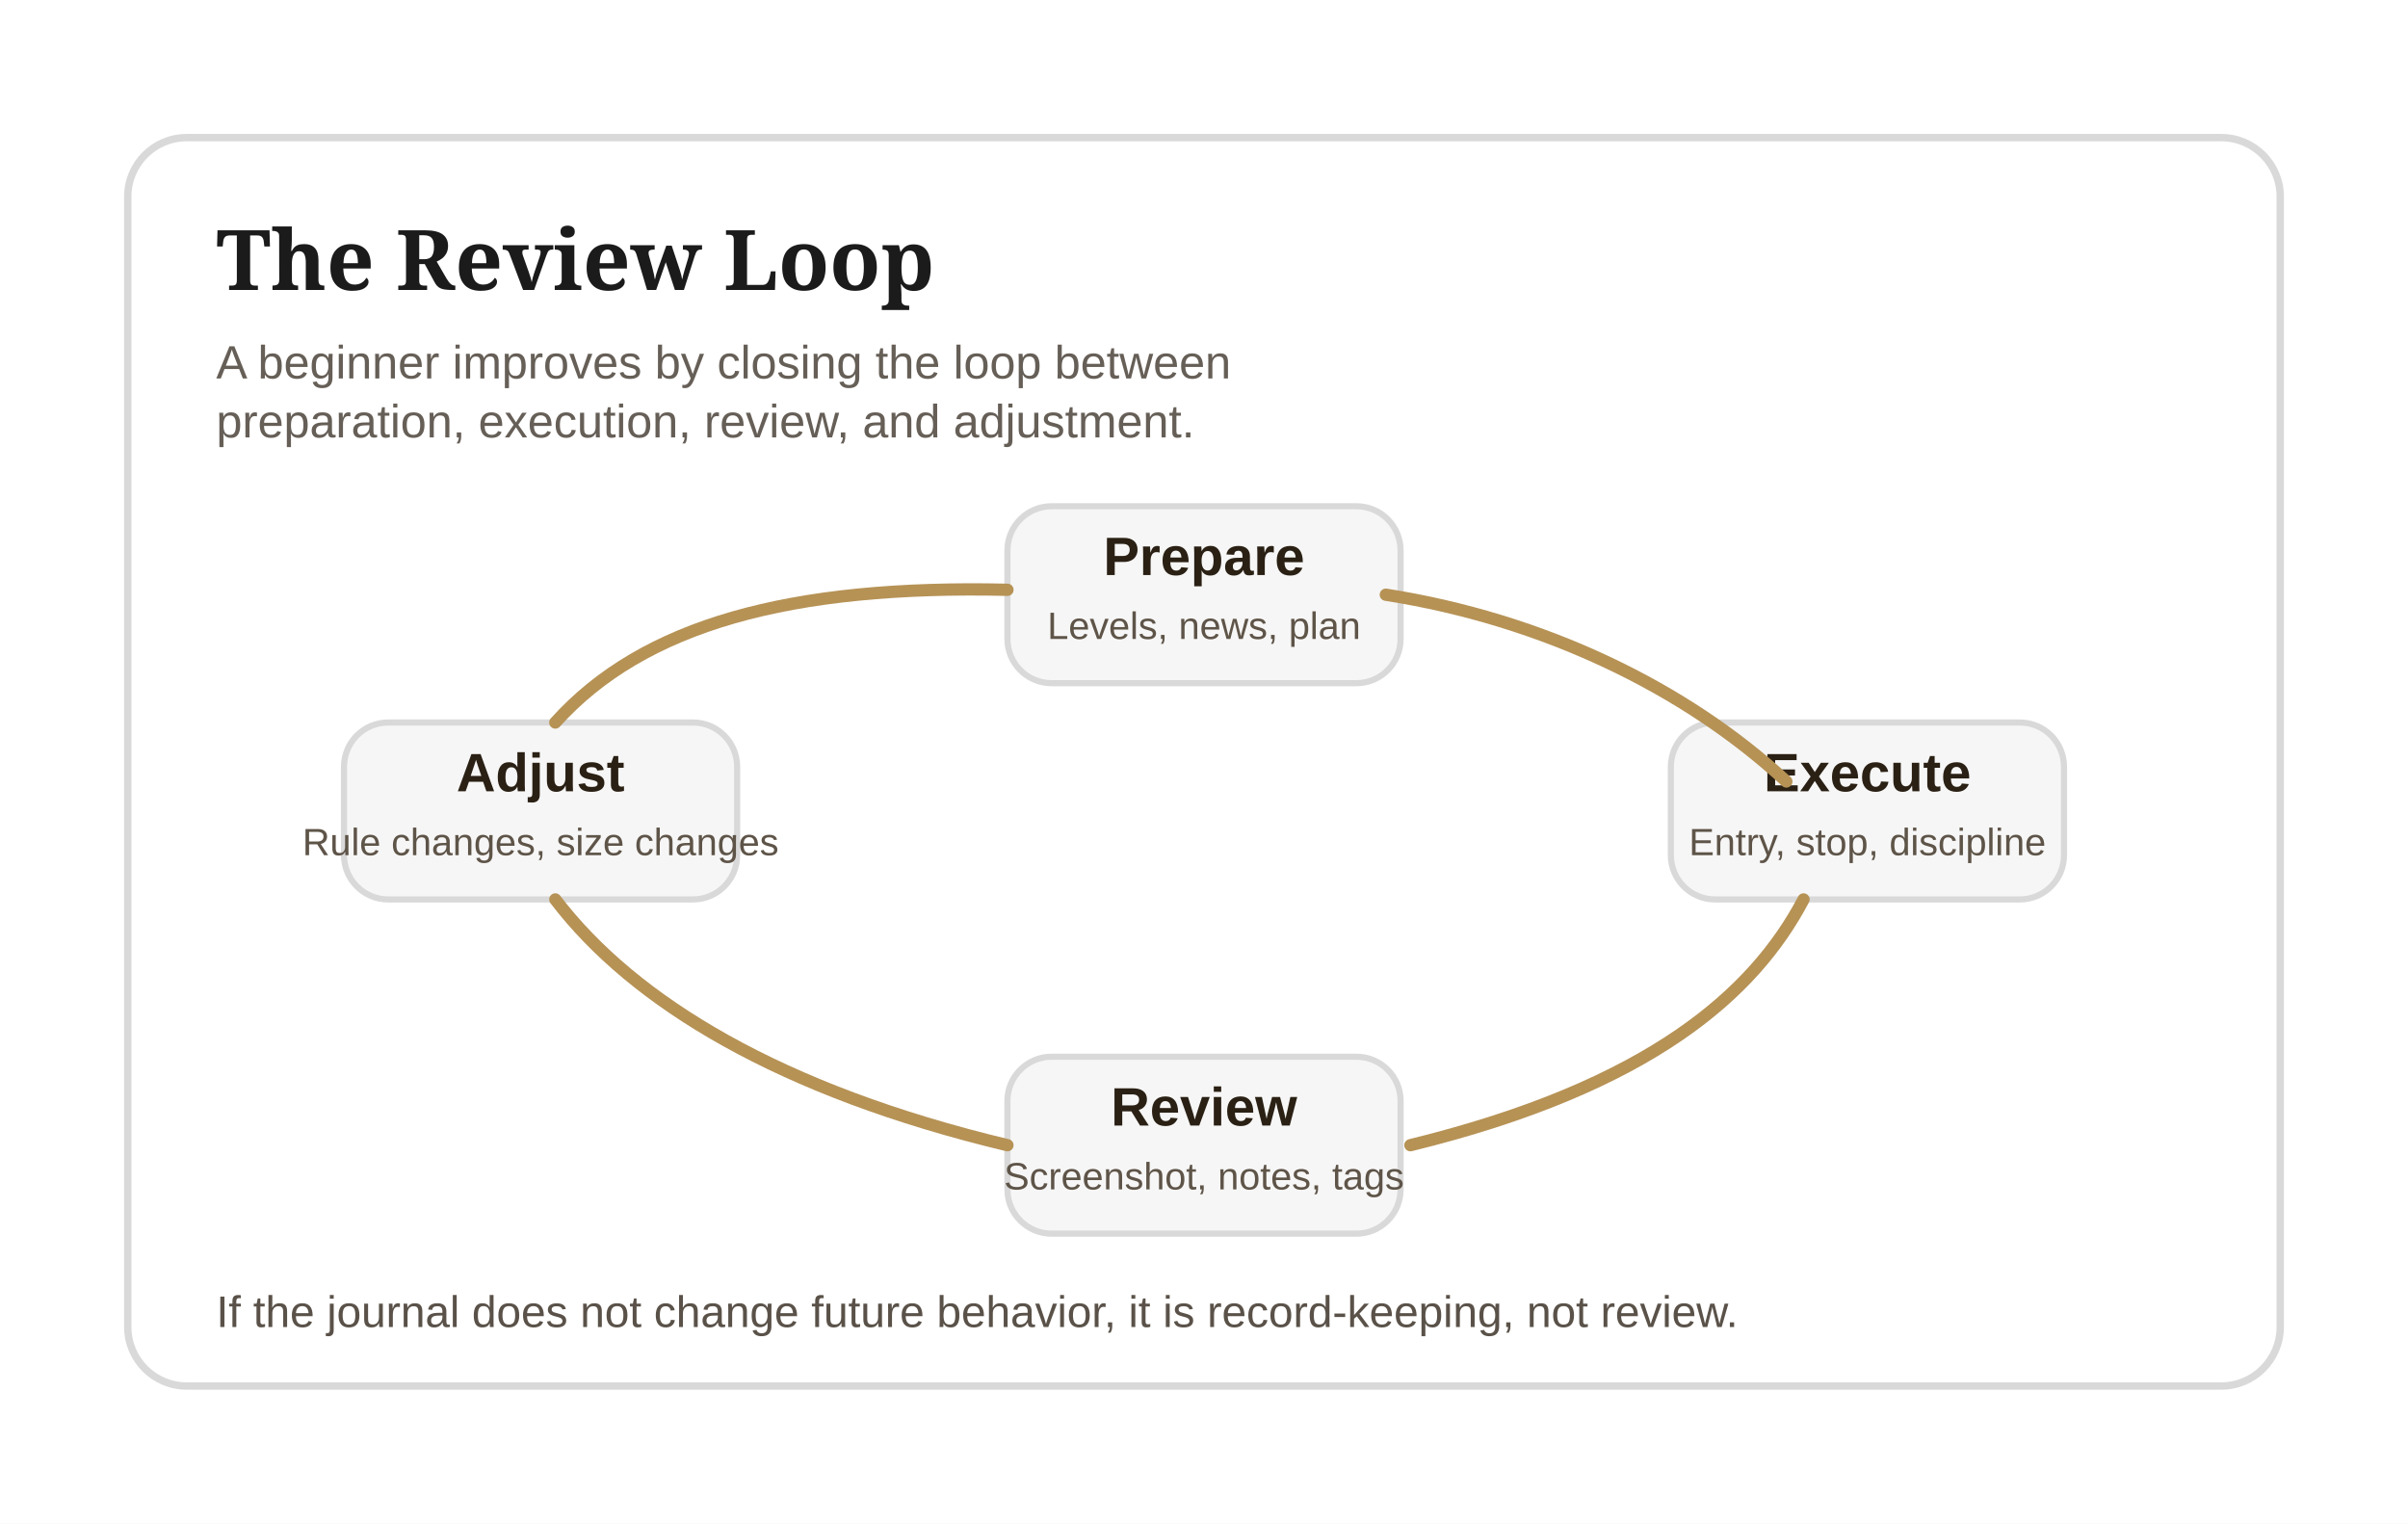
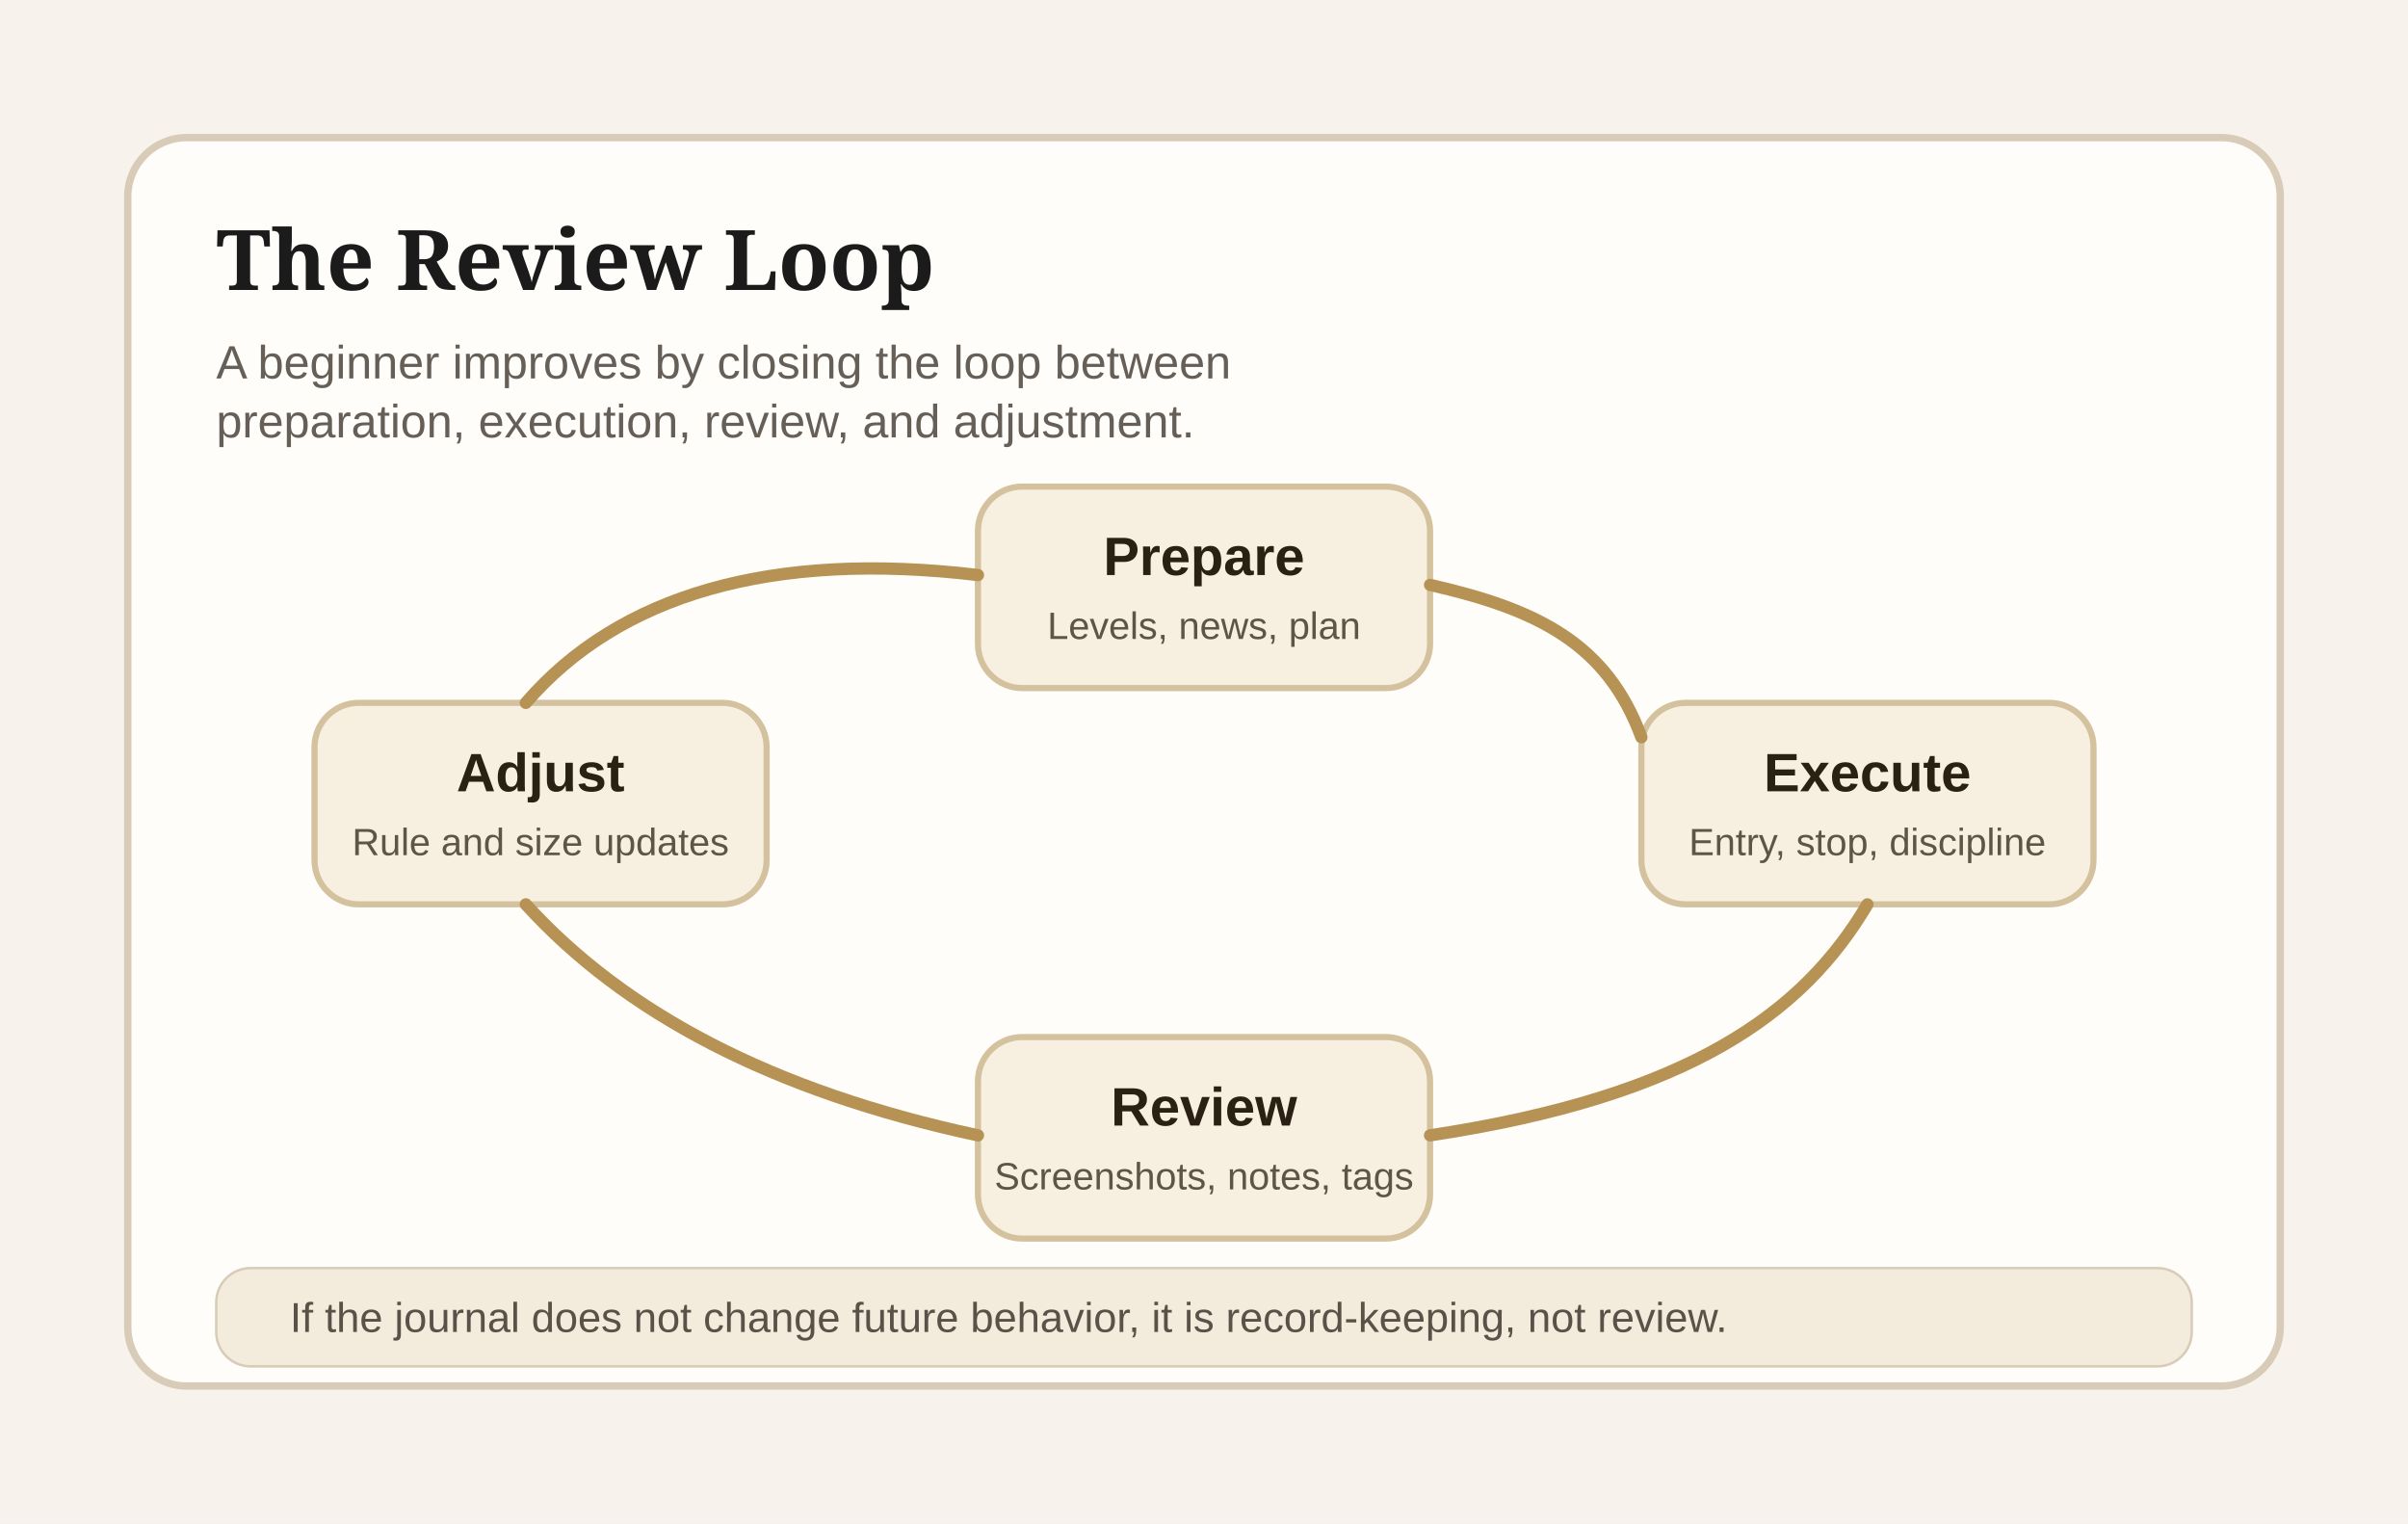
<svg xmlns="http://www.w3.org/2000/svg" viewBox="0 0 980 620" role="img" aria-label="Review loop diagram">
-   <rect width="980" height="620" fill="#ffffff" />
-   <rect x="52" y="56" width="876" height="508" rx="24" fill="#ffffff" stroke="#d9d9d9" stroke-width="3" />
+   <rect width="980" height="620" fill="#f7f3ec" />
+   <rect x="52" y="56" width="876" height="508" rx="24" fill="#fffdfa" stroke="#d8ccb8" stroke-width="3" />
  <text x="88" y="118" fill="#1b1b1b" font-family="Georgia, serif" font-size="34" font-weight="700">The Review Loop</text>
  <text x="88" y="154" fill="#665f57" font-family="Arial, sans-serif" font-size="19">A beginner improves by closing the loop between</text>
  <text x="88" y="178" fill="#665f57" font-family="Arial, sans-serif" font-size="19">preparation, execution, review, and adjustment.</text>
  <g font-family="Arial, sans-serif" text-anchor="middle">
-     <rect x="410" y="206" width="160" height="72" rx="18" fill="#f6f6f6" stroke="#d9d9d9" stroke-width="2.5" />
+     <rect x="398" y="198" width="184" height="82" rx="18" fill="#f7efe0" stroke="#d4c19e" stroke-width="2.5" />
    <text x="490" y="234" fill="#2a2014" font-size="22" font-weight="700">Prepare</text>
    <text x="490" y="260" fill="#5e5448" font-size="15.5">Levels, news, plan</text>
-     <rect x="680" y="294" width="160" height="72" rx="18" fill="#f6f6f6" stroke="#d9d9d9" stroke-width="2.5" />
+     <rect x="668" y="286" width="184" height="82" rx="18" fill="#f7efe0" stroke="#d4c19e" stroke-width="2.5" />
    <text x="760" y="322" fill="#2a2014" font-size="22" font-weight="700">Execute</text>
    <text x="760" y="348" fill="#5e5448" font-size="15.5">Entry, stop, discipline</text>
-     <rect x="410" y="430" width="160" height="72" rx="18" fill="#f6f6f6" stroke="#d9d9d9" stroke-width="2.5" />
+     <rect x="398" y="422" width="184" height="82" rx="18" fill="#f7efe0" stroke="#d4c19e" stroke-width="2.5" />
    <text x="490" y="458" fill="#2a2014" font-size="22" font-weight="700">Review</text>
-     <text x="490" y="484" fill="#5e5448" font-size="15.5">Screenshot, notes, tags</text>
-     <rect x="140" y="294" width="160" height="72" rx="18" fill="#f6f6f6" stroke="#d9d9d9" stroke-width="2.5" />
+     <text x="490" y="484" fill="#5e5448" font-size="15.5">Screenshots, notes, tags</text>
+     <rect x="128" y="286" width="184" height="82" rx="18" fill="#f7efe0" stroke="#d4c19e" stroke-width="2.5" />
    <text x="220" y="322" fill="#2a2014" font-size="22" font-weight="700">Adjust</text>
-     <text x="220" y="348" fill="#5e5448" font-size="15.5">Rule changes, size changes</text>
+     <text x="220" y="348" fill="#5e5448" font-size="15.5">Rule and size updates</text>
  </g>
  <g fill="none" stroke="#b69255" stroke-width="5" stroke-linecap="round">
-     <path d="M564 242C628 252 686 280 727 318" />
-     <path d="M734 366C714 404 672 442 574 466" />
-     <path d="M410 466C318 444 258 408 226 366" />
-     <path d="M226 294C262 254 322 238 410 240" />
+     <path d="M582 238C626 248 654 262 668 300" />
+     <path d="M760 368C734 412 688 446 582 462" />
+     <path d="M398 462C314 444 254 412 214 368" />
+     <path d="M214 286C252 242 314 224 398 234" />
  </g>
-   <text x="88" y="540" fill="#5a5249" font-family="Arial, sans-serif" font-size="18">If the journal does not change future behavior, it is record-keeping, not review.</text>
+   <rect x="88" y="516" width="804" height="40" rx="14" fill="#f3ebdb" stroke="#d8ccb8" />
+   <text x="118" y="542" fill="#5a5249" font-family="Arial, sans-serif" font-size="17">If the journal does not change future behavior, it is record-keeping, not review.</text>
</svg>
